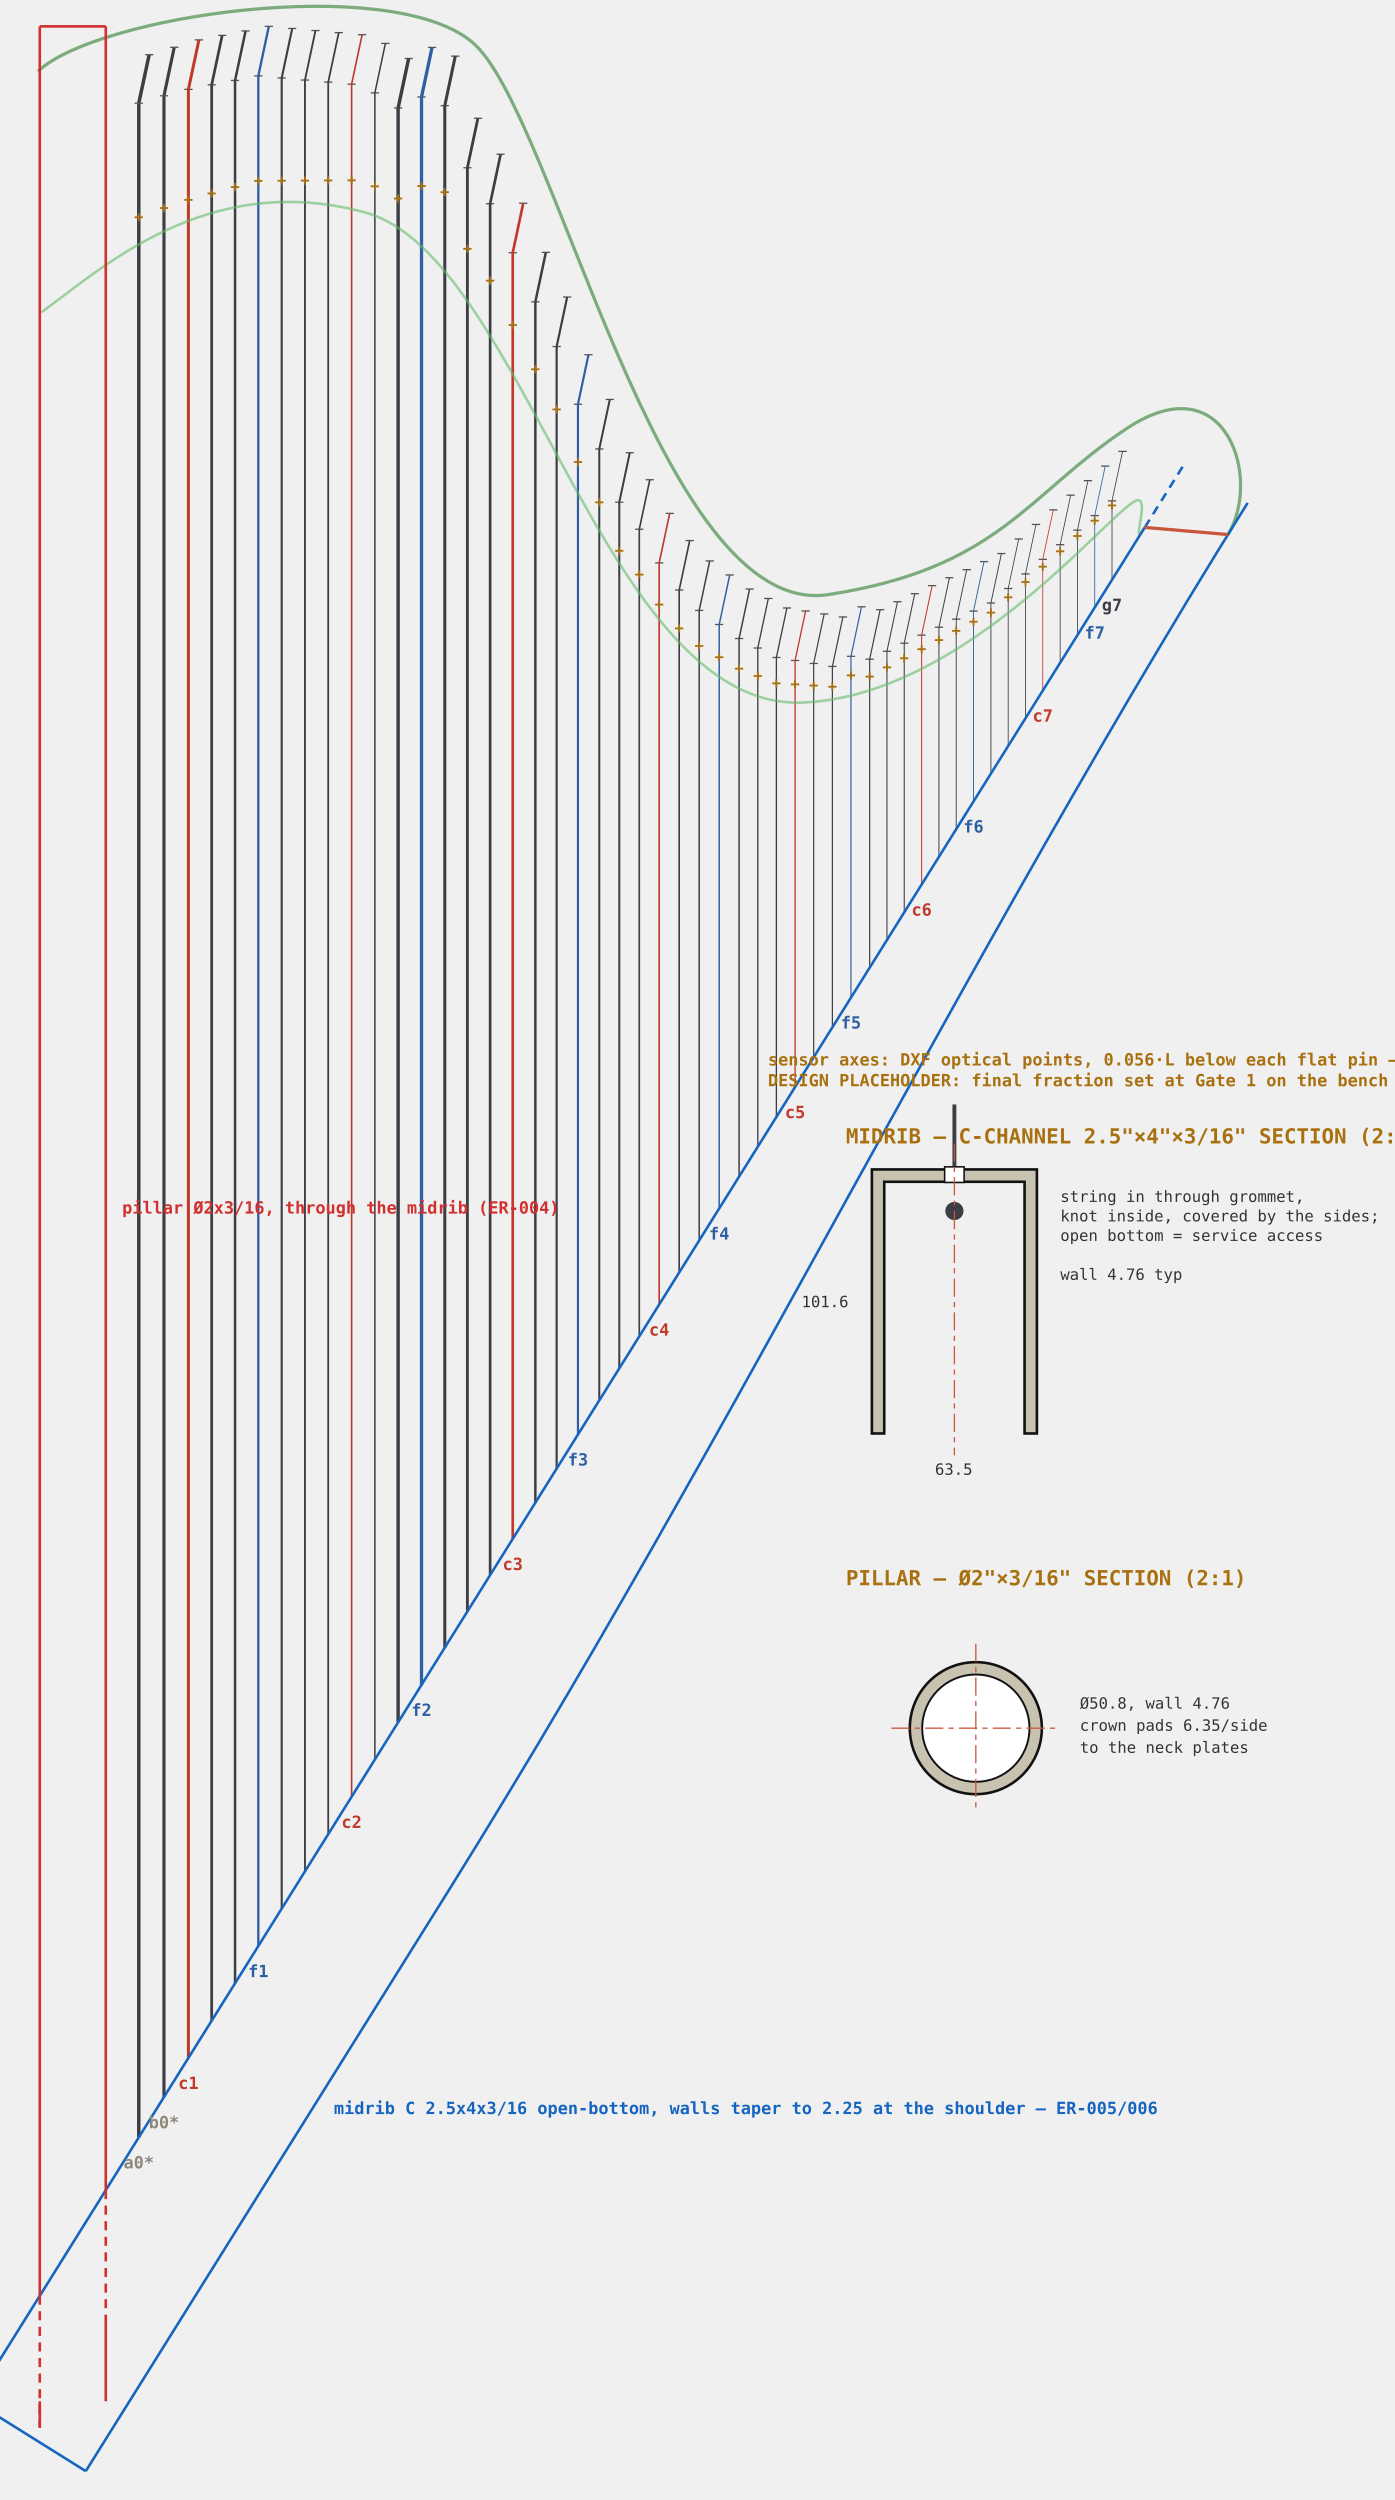
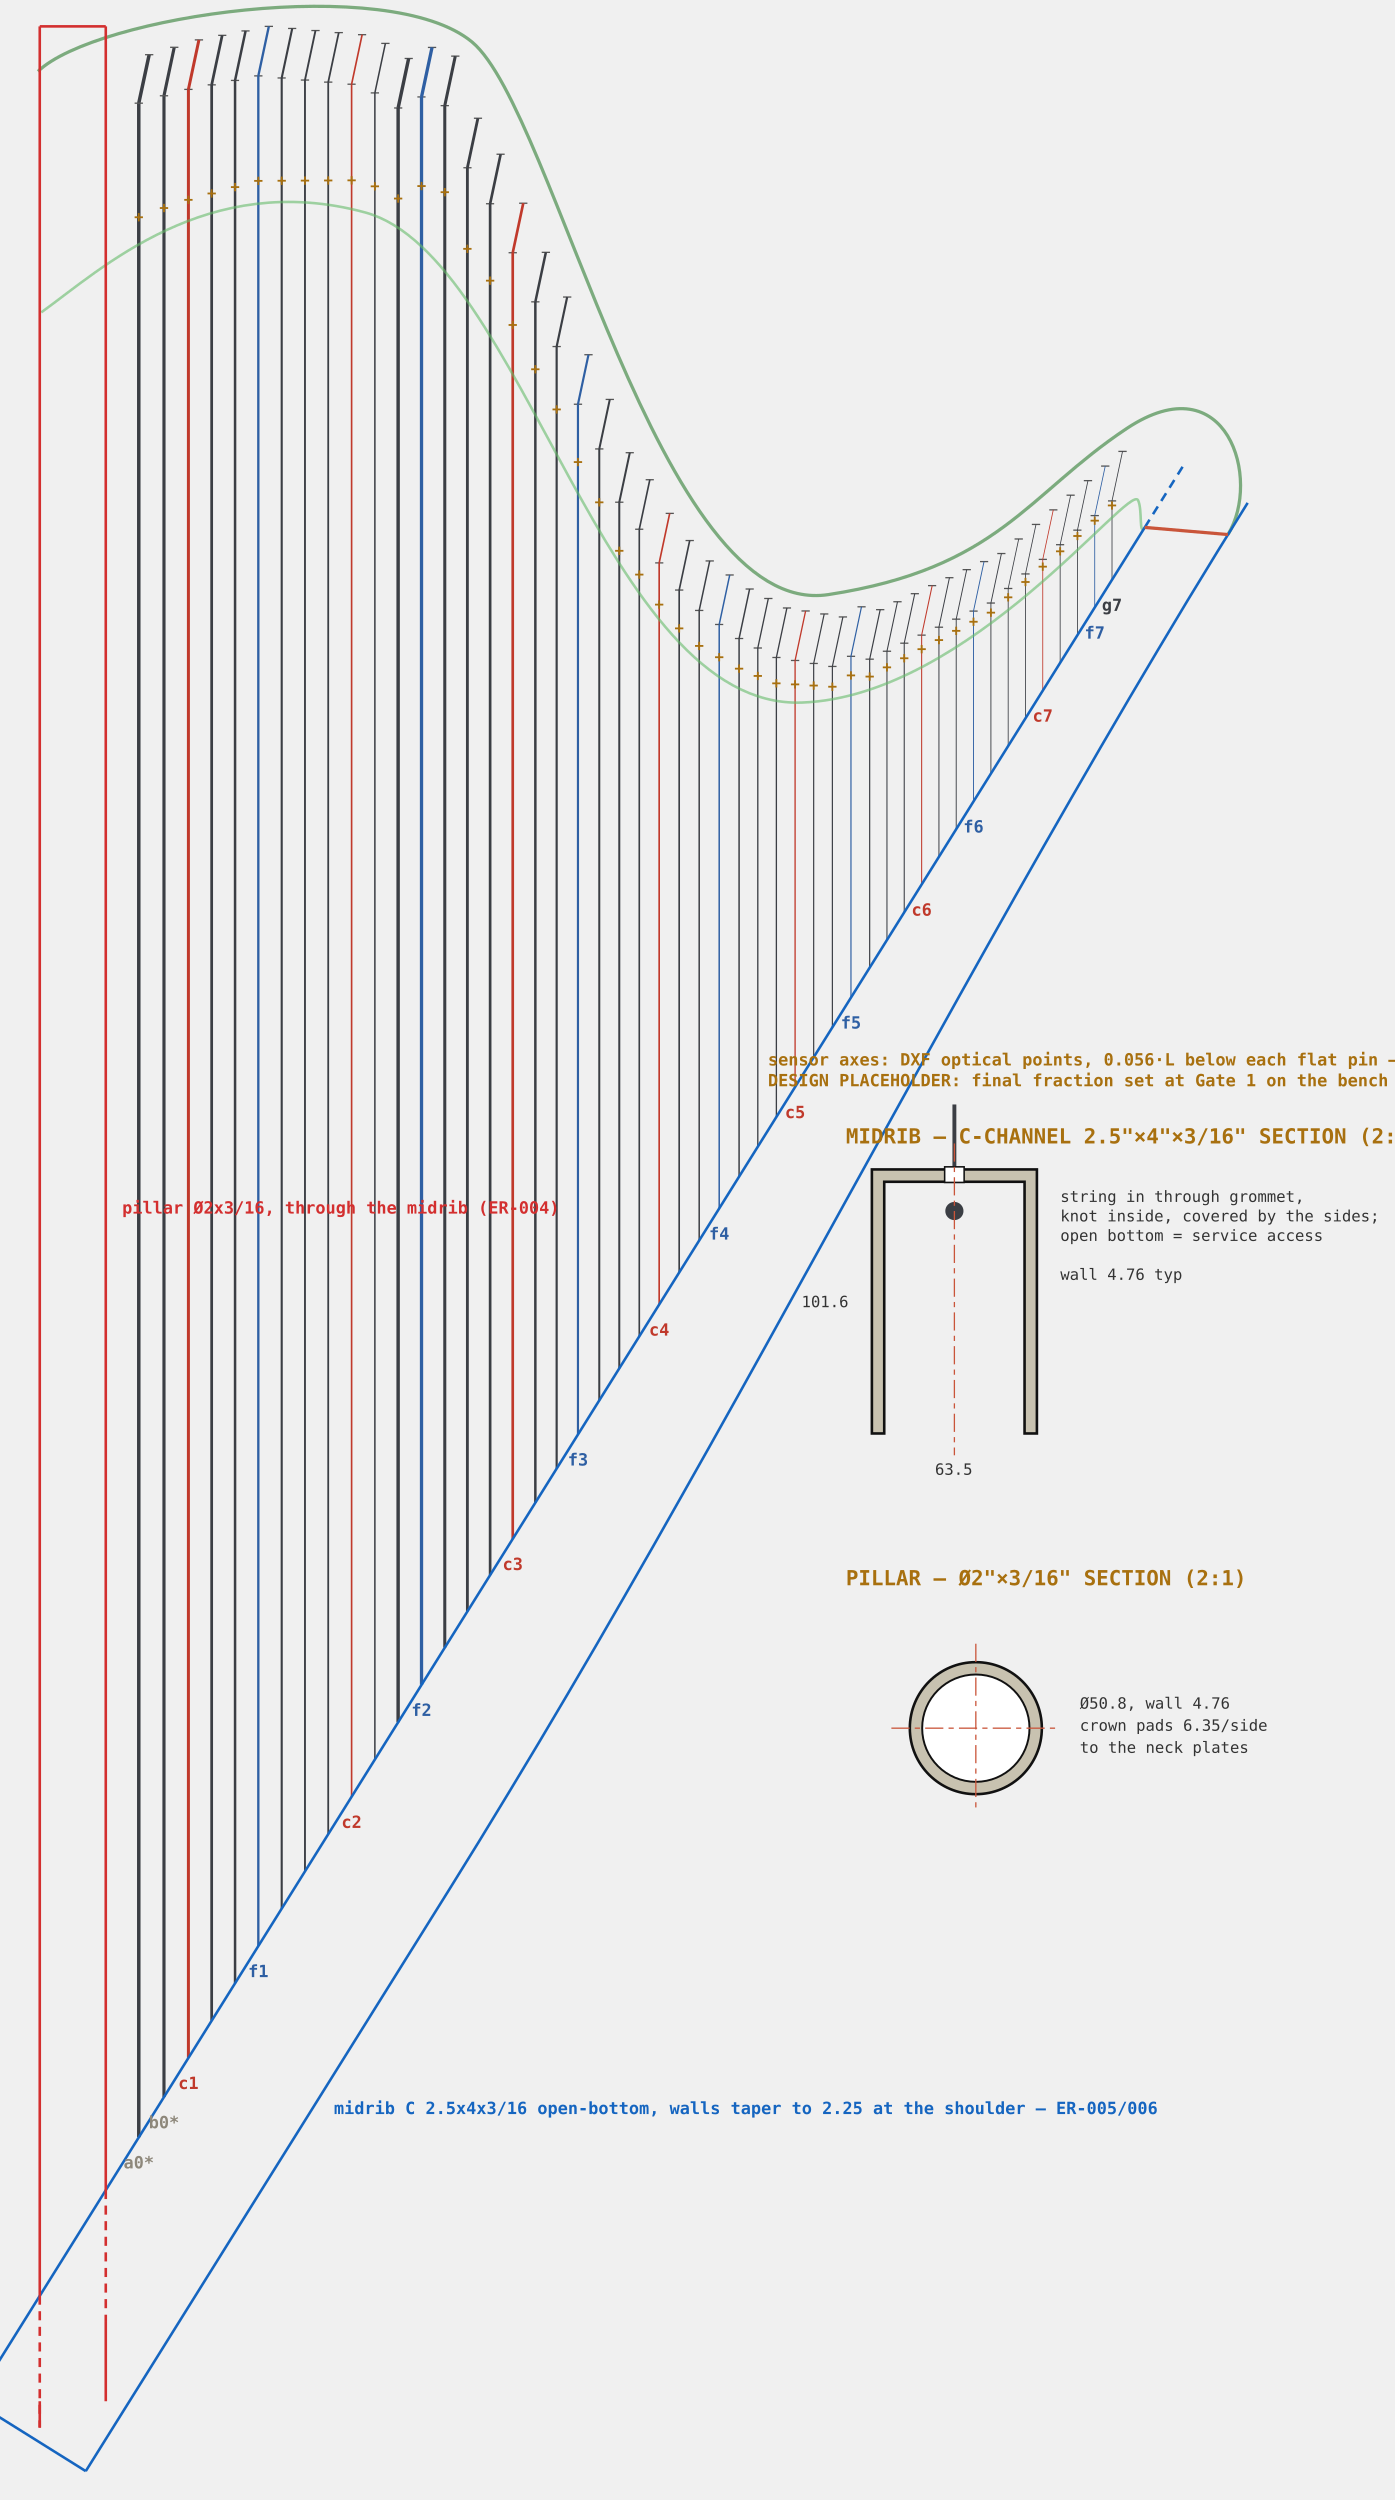
<svg xmlns="http://www.w3.org/2000/svg" width="1073mm" height="1924mm" viewBox="109 0 1073 1924" version="1.1" id="svg296">
  <defs id="defs296" />
  <style id="style1">.nl{font-size:13px;font-weight:700;font-family:ui-monospace,Menlo,Consolas,monospace}</style>
  <g stroke="#555" stroke-width="1.0" fill="none" id="g95">
    <line x1="250.8" y1="68.8" x2="257.2" y2="68.8" id="line2" />
    <line x1="258.9" y1="30.7" x2="265.3" y2="30.7" id="line3" />
    <line x1="268.8" y1="65.3" x2="275.1" y2="65.3" id="line4" />
    <line x1="276.9" y1="27.2" x2="283.2" y2="27.2" id="line5" />
    <line x1="286.7" y1="61.9" x2="293.0" y2="61.9" id="line6" />
    <line x1="294.8" y1="23.8" x2="301.1" y2="23.8" id="line7" />
    <line x1="304.6" y1="58.4" x2="311.0" y2="58.4" id="line8" />
    <line x1="312.7" y1="20.3" x2="319.1" y2="20.3" id="line9" />
    <line x1="322.6" y1="60.0" x2="328.9" y2="60.0" id="line10" />
    <line x1="330.7" y1="21.9" x2="337.0" y2="21.9" id="line11" />
    <line x1="340.5" y1="61.6" x2="346.9" y2="61.6" id="line12" />
    <line x1="348.6" y1="23.5" x2="355.0" y2="23.5" id="line13" />
    <line x1="358.4" y1="63.2" x2="364.8" y2="63.2" id="line14" />
    <line x1="366.5" y1="25.1" x2="372.9" y2="25.1" id="line15" />
    <line x1="376.4" y1="64.8" x2="382.7" y2="64.8" id="line16" />
    <line x1="384.5" y1="26.7" x2="390.8" y2="26.7" id="line17" />
    <line x1="394.3" y1="71.5" x2="400.7" y2="71.5" id="line18" />
    <line x1="402.4" y1="33.4" x2="408.8" y2="33.4" id="line19" />
    <line x1="412.3" y1="83.1" x2="418.6" y2="83.1" id="line20" />
    <line x1="420.4" y1="45.0" x2="426.7" y2="45.0" id="line21" />
    <line x1="430.2" y1="74.6" x2="436.5" y2="74.6" id="line22" />
    <line x1="438.3" y1="36.5" x2="444.7" y2="36.5" id="line23" />
    <line x1="448.1" y1="81.3" x2="454.5" y2="81.3" id="line24" />
    <line x1="456.2" y1="43.2" x2="462.6" y2="43.2" id="line25" />
    <line x1="465.6" y1="129.1" x2="471.9" y2="129.1" id="line26" />
    <line x1="473.7" y1="91.0" x2="480.0" y2="91.0" id="line27" />
    <line x1="483.0" y1="156.8" x2="489.3" y2="156.8" id="line28" />
    <line x1="491.1" y1="118.7" x2="497.4" y2="118.7" id="line29" />
    <line x1="500.4" y1="194.5" x2="506.8" y2="194.5" id="line30" />
    <line x1="508.5" y1="156.4" x2="514.9" y2="156.4" id="line31" />
    <line x1="517.8" y1="232.3" x2="524.2" y2="232.3" id="line32" />
    <line x1="525.9" y1="194.2" x2="532.3" y2="194.2" id="line33" />
    <line x1="534.2" y1="266.7" x2="540.6" y2="266.7" id="line34" />
    <line x1="542.3" y1="228.6" x2="548.7" y2="228.6" id="line35" />
    <line x1="550.6" y1="311.1" x2="557.0" y2="311.1" id="line36" />
    <line x1="558.7" y1="273.0" x2="565.1" y2="273.0" id="line37" />
    <line x1="567.0" y1="345.5" x2="573.4" y2="345.5" id="line38" />
    <line x1="575.1" y1="307.4" x2="581.5" y2="307.4" id="line39" />
    <line x1="582.4" y1="386.5" x2="588.8" y2="386.5" id="line40" />
    <line x1="590.5" y1="348.4" x2="596.8" y2="348.4" id="line41" />
    <line x1="597.8" y1="407.3" x2="604.1" y2="407.3" id="line42" />
    <line x1="605.9" y1="369.2" x2="612.2" y2="369.2" id="line43" />
    <line x1="613.2" y1="433.2" x2="619.5" y2="433.2" id="line44" />
    <line x1="621.3" y1="395.1" x2="627.6" y2="395.1" id="line45" />
    <line x1="628.5" y1="454.1" x2="634.9" y2="454.1" id="line46" />
    <line x1="636.6" y1="416.0" x2="643.0" y2="416.0" id="line47" />
    <line x1="643.9" y1="469.8" x2="650.3" y2="469.8" id="line48" />
    <line x1="652.0" y1="431.7" x2="658.4" y2="431.7" id="line49" />
    <line x1="659.3" y1="480.6" x2="665.6" y2="480.6" id="line50" />
    <line x1="667.4" y1="442.5" x2="673.7" y2="442.5" id="line51" />
    <line x1="674.6" y1="491.4" x2="681.0" y2="491.4" id="line52" />
    <line x1="682.8" y1="453.3" x2="689.1" y2="453.3" id="line53" />
    <line x1="689.0" y1="498.7" x2="695.4" y2="498.7" id="line54" />
    <line x1="697.1" y1="460.6" x2="703.5" y2="460.6" id="line55" />
    <line x1="703.4" y1="506.0" x2="709.7" y2="506.0" id="line56" />
    <line x1="711.5" y1="467.9" x2="717.8" y2="467.9" id="line57" />
    <line x1="717.7" y1="508.3" x2="724.1" y2="508.3" id="line58" />
    <line x1="725.8" y1="470.2" x2="732.2" y2="470.2" id="line59" />
    <line x1="732.1" y1="510.6" x2="738.4" y2="510.6" id="line60" />
    <line x1="740.2" y1="472.5" x2="746.5" y2="472.5" id="line61" />
    <line x1="746.4" y1="512.9" x2="752.8" y2="512.9" id="line62" />
    <line x1="754.5" y1="474.8" x2="760.9" y2="474.8" id="line63" />
    <line x1="760.8" y1="505.1" x2="767.1" y2="505.1" id="line64" />
    <line x1="768.9" y1="467.0" x2="775.2" y2="467.0" id="line65" />
    <line x1="775.1" y1="507.3" x2="781.5" y2="507.3" id="line66" />
    <line x1="783.2" y1="469.2" x2="789.6" y2="469.2" id="line67" />
    <line x1="788.4" y1="501.2" x2="794.8" y2="501.2" id="line68" />
    <line x1="796.5" y1="463.1" x2="802.9" y2="463.1" id="line69" />
    <line x1="801.8" y1="495.0" x2="808.1" y2="495.0" id="line70" />
    <line x1="809.9" y1="456.9" x2="816.2" y2="456.9" id="line71" />
    <line x1="815.1" y1="488.8" x2="821.4" y2="488.8" id="line72" />
    <line x1="823.2" y1="450.7" x2="829.5" y2="450.7" id="line73" />
    <line x1="828.4" y1="482.7" x2="834.8" y2="482.7" id="line74" />
    <line x1="836.5" y1="444.6" x2="842.8" y2="444.6" id="line75" />
    <line x1="841.7" y1="476.5" x2="848.1" y2="476.5" id="line76" />
    <line x1="849.8" y1="438.4" x2="856.2" y2="438.4" id="line77" />
    <line x1="855.1" y1="470.3" x2="861.4" y2="470.3" id="line78" />
    <line x1="863.2" y1="432.2" x2="869.5" y2="432.2" id="line79" />
    <line x1="868.4" y1="464.1" x2="874.7" y2="464.1" id="line80" />
    <line x1="876.5" y1="426.0" x2="882.8" y2="426.0" id="line81" />
    <line x1="881.7" y1="452.9" x2="888.1" y2="452.9" id="line82" />
    <line x1="889.8" y1="414.8" x2="896.2" y2="414.8" id="line83" />
    <line x1="895.0" y1="441.7" x2="901.4" y2="441.7" id="line84" />
    <line x1="903.1" y1="403.6" x2="909.5" y2="403.6" id="line85" />
    <line x1="908.4" y1="430.5" x2="914.7" y2="430.5" id="line86" />
    <line x1="916.5" y1="392.4" x2="922.8" y2="392.4" id="line87" />
    <line x1="921.7" y1="419.2" x2="928.0" y2="419.2" id="line88" />
    <line x1="929.8" y1="381.1" x2="936.1" y2="381.1" id="line89" />
    <line x1="935.0" y1="408.0" x2="941.3" y2="408.0" id="line90" />
    <line x1="943.1" y1="369.9" x2="949.5" y2="369.9" id="line91" />
    <line x1="948.3" y1="396.8" x2="954.7" y2="396.8" id="line92" />
    <line x1="956.4" y1="358.7" x2="962.8" y2="358.7" id="line93" />
    <line x1="961.7" y1="385.5" x2="968.0" y2="385.5" id="line94" />
    <line x1="969.7" y1="347.4" x2="976.1" y2="347.4" id="line95" />
  </g>
  <line x1="254.0" y1="68.8" x2="262.1" y2="30.7" stroke="#c0392b" stroke-width="2.311" id="line96" />
  <line x1="271.9" y1="65.3" x2="280.0" y2="27.2" stroke="#3b3e44" stroke-width="2.108" id="line97" />
  <line x1="289.9" y1="61.9" x2="298.0" y2="23.8" stroke="#3b3e44" stroke-width="1.930" id="line98" />
  <line x1="307.8" y1="58.4" x2="315.9" y2="20.3" stroke="#2e5fa3" stroke-width="1.803" id="line99" />
  <line x1="325.8" y1="60.0" x2="333.9" y2="21.9" stroke="#3b3e44" stroke-width="1.626" id="line100" />
  <line x1="343.7" y1="61.6" x2="351.8" y2="23.5" stroke="#3b3e44" stroke-width="1.448" id="line101" />
  <line x1="361.6" y1="63.2" x2="369.7" y2="25.1" stroke="#3b3e44" stroke-width="1.372" id="line102" />
  <line x1="379.6" y1="64.8" x2="387.7" y2="26.7" stroke="#c0392b" stroke-width="1.270" id="line103" />
  <line x1="397.5" y1="71.5" x2="405.6" y2="33.4" stroke="#3b3e44" stroke-width="1.168" id="line104" />
  <line x1="415.4" y1="83.1" x2="423.5" y2="45.0" stroke="#3b3e44" stroke-width="2.642" id="line105" />
  <line x1="433.4" y1="74.6" x2="441.5" y2="36.5" stroke="#2e5fa3" stroke-width="2.540" id="line106" />
  <line x1="451.3" y1="81.3" x2="459.4" y2="43.2" stroke="#3b3e44" stroke-width="2.337" id="line107" />
  <line x1="468.7" y1="129.1" x2="476.8" y2="91.0" stroke="#3b3e44" stroke-width="2.184" id="line108" />
  <line x1="486.2" y1="156.8" x2="494.3" y2="118.7" stroke="#3b3e44" stroke-width="2.057" id="line109" />
  <line x1="503.6" y1="194.5" x2="511.7" y2="156.4" stroke="#c0392b" stroke-width="2.057" id="line110" />
  <line x1="521.0" y1="232.3" x2="529.1" y2="194.2" stroke="#3b3e44" stroke-width="1.930" id="line111" />
  <line x1="537.4" y1="266.7" x2="545.5" y2="228.6" stroke="#3b3e44" stroke-width="1.676" id="line112" />
  <line x1="553.8" y1="311.1" x2="561.9" y2="273.0" stroke="#2e5fa3" stroke-width="1.676" id="line113" />
  <line x1="570.2" y1="345.5" x2="578.3" y2="307.4" stroke="#3b3e44" stroke-width="1.549" id="line114" />
  <line x1="585.6" y1="386.5" x2="593.7" y2="348.4" stroke="#3b3e44" stroke-width="1.549" id="line115" />
  <line x1="601.0" y1="407.3" x2="609.1" y2="369.2" stroke="#3b3e44" stroke-width="1.270" id="line116" />
  <line x1="616.3" y1="433.2" x2="624.4" y2="395.1" stroke="#c0392b" stroke-width="1.270" id="line117" />
  <line x1="631.7" y1="454.1" x2="639.8" y2="416.0" stroke="#3b3e44" stroke-width="1.270" id="line118" />
  <line x1="647.1" y1="469.8" x2="655.2" y2="431.7" stroke="#3b3e44" stroke-width="1.143" id="line119" />
  <line x1="662.5" y1="480.6" x2="670.6" y2="442.5" stroke="#2e5fa3" stroke-width="1.143" id="line120" />
  <line x1="677.8" y1="491.4" x2="685.9" y2="453.3" stroke="#3b3e44" stroke-width="1.143" id="line121" />
  <line x1="692.2" y1="498.7" x2="700.3" y2="460.6" stroke="#3b3e44" stroke-width="1.016" id="line122" />
  <line x1="706.5" y1="506.0" x2="714.6" y2="467.9" stroke="#3b3e44" stroke-width="1.016" id="line123" />
  <line x1="720.9" y1="508.3" x2="729.0" y2="470.2" stroke="#c0392b" stroke-width="1.016" id="line124" />
  <line x1="735.2" y1="510.6" x2="743.3" y2="472.5" stroke="#3b3e44" stroke-width="0.914" id="line125" />
  <line x1="749.6" y1="512.9" x2="757.7" y2="474.8" stroke="#3b3e44" stroke-width="0.914" id="line126" />
  <line x1="763.9" y1="505.1" x2="772.0" y2="467.0" stroke="#2e5fa3" stroke-width="0.914" id="line127" />
  <line x1="778.3" y1="507.3" x2="786.4" y2="469.2" stroke="#3b3e44" stroke-width="0.914" id="line128" />
  <line x1="791.6" y1="501.2" x2="799.7" y2="463.1" stroke="#3b3e44" stroke-width="0.813" id="line129" />
  <line x1="804.9" y1="495.0" x2="813.0" y2="456.9" stroke="#3b3e44" stroke-width="0.813" id="line130" />
  <line x1="818.3" y1="488.8" x2="826.4" y2="450.7" stroke="#c0392b" stroke-width="0.813" id="line131" />
  <line x1="831.6" y1="482.7" x2="839.7" y2="444.6" stroke="#3b3e44" stroke-width="0.762" id="line132" />
  <line x1="844.9" y1="476.5" x2="853.0" y2="438.4" stroke="#3b3e44" stroke-width="0.711" id="line133" />
  <line x1="858.2" y1="470.3" x2="866.3" y2="432.2" stroke="#2e5fa3" stroke-width="0.711" id="line134" />
  <line x1="871.6" y1="464.1" x2="879.7" y2="426.0" stroke="#3b3e44" stroke-width="0.711" id="line135" />
  <line x1="884.9" y1="452.9" x2="893.0" y2="414.8" stroke="#3b3e44" stroke-width="0.635" id="line136" />
  <line x1="898.2" y1="441.7" x2="906.3" y2="403.6" stroke="#3b3e44" stroke-width="0.635" id="line137" />
  <line x1="911.5" y1="430.5" x2="919.6" y2="392.4" stroke="#c0392b" stroke-width="0.635" id="line138" />
  <line x1="924.9" y1="419.2" x2="933.0" y2="381.1" stroke="#3b3e44" stroke-width="0.635" id="line139" />
  <line x1="938.2" y1="408.0" x2="946.3" y2="369.9" stroke="#3b3e44" stroke-width="0.635" id="line140" />
  <line x1="951.5" y1="396.8" x2="959.6" y2="358.7" stroke="#2e5fa3" stroke-width="0.635" id="line141" />
  <line x1="964.8" y1="385.5" x2="972.9" y2="347.4" stroke="#3b3e44" stroke-width="0.635" id="line142" />
  <line x1="964.8" y1="446.2" x2="964.8" y2="385.5" stroke="#3b3e44" stroke-width="0.635" id="line241">
    </line>
  <text x="964.8" y="470.2" class="nl" fill="#3b3e44" text-anchor="middle" id="text241">g7</text>
  <line x1="951.5" y1="467.5" x2="951.5" y2="396.8" stroke="#2e5fa3" stroke-width="0.635" id="line242">
    </line>
  <text x="951.5" y="491.5" class="nl" fill="#2e5fa3" text-anchor="middle" id="text242">f7</text>
  <line x1="938.2" y1="488.8" x2="938.2" y2="408.0" stroke="#3b3e44" stroke-width="0.635" id="line243">
    </line>
  <line x1="924.9" y1="510.1" x2="924.9" y2="419.2" stroke="#3b3e44" stroke-width="0.635" id="line244">
    </line>
  <line x1="911.5" y1="531.4" x2="911.5" y2="430.5" stroke="#c0392b" stroke-width="0.635" id="line245">
    </line>
  <text x="911.5" y="555.4" class="nl" fill="#c0392b" text-anchor="middle" id="text245">c7</text>
  <line x1="898.2" y1="552.8" x2="898.2" y2="441.7" stroke="#3b3e44" stroke-width="0.635" id="line246">
    </line>
  <line x1="884.9" y1="574.1" x2="884.9" y2="452.9" stroke="#3b3e44" stroke-width="0.635" id="line247">
    </line>
  <line x1="871.6" y1="595.4" x2="871.6" y2="464.1" stroke="#3b3e44" stroke-width="0.711" id="line248">
    </line>
  <line x1="858.2" y1="616.7" x2="858.2" y2="470.3" stroke="#2e5fa3" stroke-width="0.711" id="line249">
    </line>
  <text x="858.2" y="640.7" class="nl" fill="#2e5fa3" text-anchor="middle" id="text249">f6</text>
  <line x1="844.9" y1="638.1" x2="844.9" y2="476.5" stroke="#3b3e44" stroke-width="0.711" id="line250">
    </line>
  <line x1="831.6" y1="659.4" x2="831.6" y2="482.7" stroke="#3b3e44" stroke-width="0.762" id="line251">
    </line>
  <line x1="818.3" y1="680.7" x2="818.3" y2="488.8" stroke="#c0392b" stroke-width="0.813" id="line252">
    </line>
  <text x="818.3" y="704.7" class="nl" fill="#c0392b" text-anchor="middle" id="text252">c6</text>
  <line x1="804.9" y1="702.0" x2="804.9" y2="495.0" stroke="#3b3e44" stroke-width="0.813" id="line253">
    </line>
  <line x1="791.6" y1="723.4" x2="791.6" y2="501.2" stroke="#3b3e44" stroke-width="0.813" id="line254">
    </line>
  <line x1="778.3" y1="744.7" x2="778.3" y2="507.3" stroke="#3b3e44" stroke-width="0.914" id="line255">
    </line>
  <line x1="763.9" y1="767.6" x2="763.9" y2="505.1" stroke="#2e5fa3" stroke-width="0.914" id="line256">
    </line>
  <text x="763.9" y="791.6" class="nl" fill="#2e5fa3" text-anchor="middle" id="text256">f5</text>
  <line x1="749.6" y1="790.6" x2="749.6" y2="512.9" stroke="#3b3e44" stroke-width="0.914" id="line257">
    </line>
  <line x1="735.2" y1="813.6" x2="735.2" y2="510.6" stroke="#3b3e44" stroke-width="0.914" id="line258">
    </line>
  <line x1="720.9" y1="836.5" x2="720.9" y2="508.3" stroke="#c0392b" stroke-width="1.016" id="line259">
    </line>
  <text x="720.9" y="860.5" class="nl" fill="#c0392b" text-anchor="middle" id="text259">c5</text>
  <line x1="706.5" y1="859.5" x2="706.5" y2="506.0" stroke="#3b3e44" stroke-width="1.016" id="line260">
    </line>
  <line x1="692.2" y1="882.5" x2="692.2" y2="498.7" stroke="#3b3e44" stroke-width="1.016" id="line261">
    </line>
  <line x1="677.8" y1="905.4" x2="677.8" y2="491.4" stroke="#3b3e44" stroke-width="1.143" id="line262">
    </line>
  <line x1="662.5" y1="930.0" x2="662.5" y2="480.6" stroke="#2e5fa3" stroke-width="1.143" id="line263">
    </line>
  <text x="662.5" y="954.0" class="nl" fill="#2e5fa3" text-anchor="middle" id="text263">f4</text>
  <line x1="647.1" y1="954.6" x2="647.1" y2="469.8" stroke="#3b3e44" stroke-width="1.143" id="line264">
    </line>
  <line x1="631.7" y1="979.2" x2="631.7" y2="454.1" stroke="#3b3e44" stroke-width="1.270" id="line265">
    </line>
  <line x1="616.3" y1="1003.9" x2="616.3" y2="433.2" stroke="#c0392b" stroke-width="1.270" id="line266">
    </line>
  <text x="616.3" y="1027.9" class="nl" fill="#c0392b" text-anchor="middle" id="text266">c4</text>
  <line x1="601.0" y1="1028.5" x2="601.0" y2="407.3" stroke="#3b3e44" stroke-width="1.270" id="line267">
    </line>
  <line x1="585.6" y1="1053.1" x2="585.6" y2="386.5" stroke="#3b3e44" stroke-width="1.549" id="line268">
    </line>
  <line x1="570.2" y1="1077.7" x2="570.2" y2="345.5" stroke="#3b3e44" stroke-width="1.549" id="line269">
    </line>
  <line x1="553.8" y1="1103.9" x2="553.8" y2="311.1" stroke="#2e5fa3" stroke-width="1.676" id="line270">
    </line>
  <text x="553.8" y="1127.9" class="nl" fill="#2e5fa3" text-anchor="middle" id="text270">f3</text>
  <line x1="537.4" y1="1130.2" x2="537.4" y2="266.7" stroke="#3b3e44" stroke-width="1.676" id="line271">
    </line>
  <line x1="521.0" y1="1156.4" x2="521.0" y2="232.3" stroke="#3b3e44" stroke-width="1.930" id="line272">
    </line>
  <line x1="503.6" y1="1184.3" x2="503.6" y2="194.5" stroke="#c0392b" stroke-width="2.057" id="line273">
    </line>
  <text x="503.6" y="1208.3" class="nl" fill="#c0392b" text-anchor="middle" id="text273">c3</text>
  <line x1="486.2" y1="1212.2" x2="486.2" y2="156.8" stroke="#3b3e44" stroke-width="2.057" id="line274">
    </line>
  <line x1="468.7" y1="1240.1" x2="468.7" y2="129.1" stroke="#3b3e44" stroke-width="2.184" id="line275">
    </line>
  <line x1="451.3" y1="1267.9" x2="451.3" y2="81.3" stroke="#3b3e44" stroke-width="2.337" id="line276">
    </line>
  <line x1="433.4" y1="1296.6" x2="433.4" y2="74.6" stroke="#2e5fa3" stroke-width="2.540" id="line277">
    </line>
  <text x="433.4" y="1320.6" class="nl" fill="#2e5fa3" text-anchor="middle" id="text277">f2</text>
  <line x1="415.4" y1="1325.4" x2="415.4" y2="83.1" stroke="#3b3e44" stroke-width="2.642" id="line278">
    </line>
  <line x1="397.5" y1="1354.1" x2="397.5" y2="71.5" stroke="#3b3e44" stroke-width="1.168" id="line279">
    </line>
  <line x1="379.6" y1="1382.8" x2="379.6" y2="64.8" stroke="#c0392b" stroke-width="1.270" id="line280">
    </line>
  <text x="379.6" y="1406.8" class="nl" fill="#c0392b" text-anchor="middle" id="text280">c2</text>
  <line x1="361.6" y1="1411.5" x2="361.6" y2="63.2" stroke="#3b3e44" stroke-width="1.372" id="line281">
    </line>
  <line x1="343.7" y1="1440.2" x2="343.7" y2="61.6" stroke="#3b3e44" stroke-width="1.448" id="line282">
    </line>
  <line x1="325.8" y1="1468.9" x2="325.8" y2="60.0" stroke="#3b3e44" stroke-width="1.626" id="line283">
    </line>
  <line x1="307.8" y1="1497.6" x2="307.8" y2="58.4" stroke="#2e5fa3" stroke-width="1.803" id="line284">
    </line>
  <text x="307.8" y="1521.6" class="nl" fill="#2e5fa3" text-anchor="middle" id="text284">f1</text>
  <line x1="289.9" y1="1526.3" x2="289.9" y2="61.9" stroke="#3b3e44" stroke-width="1.930" id="line285">
    </line>
  <line x1="271.9" y1="1555.0" x2="271.9" y2="65.3" stroke="#3b3e44" stroke-width="2.108" id="line286">
    </line>
  <line x1="254.0" y1="1583.7" x2="254.0" y2="68.8" stroke="#c0392b" stroke-width="2.311" id="line287">
    </line>
  <text x="254.0" y="1607.7" class="nl" fill="#c0392b" text-anchor="middle" id="text287">c1</text>
  <line x1="235.2" y1="1613.9" x2="235.2" y2="73.7" stroke="#3b3e44" stroke-width="2.426" id="line288">
    </line>
  <line x1="235.2" y1="73.7" x2="243.1" y2="36.4" stroke="#3b3e44" stroke-width="2.426" id="line289" />
  <g stroke="#555" stroke-width="1.0" id="g291">
    <line x1="232.0" y1="73.7" x2="238.4" y2="73.7" id="line290" />
    <line x1="239.9" y1="36.4" x2="246.3" y2="36.4" id="line291" />
  </g>
  <line x1="215.8" y1="1644.8" x2="215.8" y2="79.4" stroke="#3b3e44" stroke-width="2.692" id="line292">
    </line>
  <line x1="215.8" y1="79.4" x2="223.8" y2="42.1" stroke="#3b3e44" stroke-width="2.692" id="line293" />
  <g stroke="#555" stroke-width="1.0" id="g295">
    <line x1="212.6" y1="79.4" x2="219.0" y2="79.4" id="line294" />
    <line x1="220.6" y1="42.1" x2="227.0" y2="42.1" id="line295" />
  </g>
  <path d="M 138.22,54.935 C 182.636,12.264 408.329,-20.833 472.261,32.301 536.194,85.436 615.437,477.81 746.634,457.583 877.832,437.356 899.005,380.96 976.112,329.784 c 77.107,-51.176 104.101,39.07 77.899,81.654" fill="none" stroke="#2e7d32" stroke-width="2.5" opacity="0.6" id="path295">
    </path>
-   <path d="m 140.746,240.416 c 46.266,-33.248 127.61,-109.938 249.248,-76.925 121.638,33.014 183.857,382.828 336.293,377.194 129.228,-4.776 242.909,-155.441 258.539,-155.713 9.00,-0.43 -6.46,39.56 5.2,20.9" fill="none" stroke="#66bb6a" stroke-width="2" opacity="0.6" id="path296">
+   <path d="m 140.746,240.416 c 46.266,-33.248 127.61,-109.938 249.248,-76.925 121.638,33.014 183.857,382.828 336.293,377.194 129.228,-4.776 251.789,-169.063 258.539,-155.713 3.60,7.12 0.43,28.53 5.2,20.9" fill="none" stroke="#66bb6a" stroke-width="2" opacity="0.6" id="path296">
    </path>
  <g id="frame-members">
    <path d="M 175.0 1901.8 L 198.3 1864.5 L 221.6 1827.3 L 244.9 1790.0 L 268.2 1752.7 L 291.5 1715.4 L 314.8 1678.1 L 338.1 1640.9 L 361.4 1603.6 L 384.7 1566.3 L 408.0 1529.0 L 431.3 1491.7 L 454.6 1454.4 L 477.7 1417.1 L 500.6 1379.5 L 523.3 1341.8 L 545.7 1304.0 L 567.9 1266.1 L 589.9 1228.0 L 611.8 1189.8 L 633.5 1151.5 L 655.1 1113.2 L 676.6 1074.8 L 698.0 1036.3 L 719.3 997.8 L 740.6 959.3 L 761.9 920.7 L 783.2 882.2 L 804.5 843.7 L 825.8 805.2 L 847.2 766.7 L 868.7 728.3 L 890.3 689.9 L 912.0 651.7 L 933.9 613.5 L 955.9 575.4 L 978.1 537.4 L 1000.5 499.6 L 1023.1 461.9 L 1046.0 424.4 L 1069.2 387.0" fill="none" stroke="#1565c0" stroke-width="2" />
    <line x1="88.9" y1="1848.0" x2="990.0" y2="405.9" stroke="#1565c0" stroke-width="2" />
    <line x1="990.0" y1="405.9" x2="1020.7" y2="356.7" stroke="#1565c0" stroke-width="2" stroke-dasharray="7 5" />
    <line x1="88.9" y1="1848.0" x2="175.0" y2="1901.8" stroke="#1565c0" stroke-width="2" />
    <line x1="139.6" y1="20.3" x2="139.6" y2="1766.7" stroke="#d32f2f" stroke-width="2" />
    <line x1="139.6" y1="1766.7" x2="139.6" y2="1868.3" stroke="#d32f2f" stroke-width="2" stroke-dasharray="7 5" />
    <line x1="139.6" y1="1868.3" x2="139.6" y2="1848.0" stroke="#d32f2f" stroke-width="2" />
    <line x1="190.4" y1="20.3" x2="190.4" y2="1685.4" stroke="#d32f2f" stroke-width="2" />
    <line x1="190.4" y1="1685.4" x2="190.4" y2="1787.0" stroke="#d32f2f" stroke-width="2" stroke-dasharray="7 5" />
    <line x1="190.4" y1="1787.0" x2="190.4" y2="1848.0" stroke="#d32f2f" stroke-width="2" />
    <line x1="139.6" y1="20.3" x2="190.4" y2="20.3" stroke="#d32f2f" stroke-width="2" />
    <text x="366" y="1627" style="font:700 13px monospace" fill="#1565c0">midrib C 2.5x4x3/16 open-bottom, walls taper to 2.25 at the shoulder — ER-005/006</text>
    <text x="203" y="934" style="font:700 13px monospace" fill="#d32f2f">pillar Ø2x3/16, through the midrib (ER-004)</text>
  </g>
  <g id="cross-sections">
    <text x="760" y="880" style="font:700 16px monospace" fill="#a8700f" id="text158">MIDRIB — C-CHANNEL 2.5"×4"×3/16" SECTION (2:1), OPEN BOTTOM</text>
    <path d="M780 1103.2 L780 900 L907 900 L907 1103.2 L897.5 1103.2 L897.5 909.5 L789.5 909.5 L789.5 1103.2 Z" fill="#c8c2b0" stroke="#111" stroke-width="2" id="path158" />
    <line x1="843.5" y1="850" x2="843.5" y2="900" stroke="#3b3e44" stroke-width="3" id="line158" />
    <rect x="836" y="898" width="15" height="12" fill="#ffffff" stroke="#111" stroke-width="1.2" id="rect158" />
    <circle cx="843.5" cy="932" r="7" fill="#3b3e44" id="circle158" />
    <line x1="843.5" y1="880" x2="843.5" y2="1120" stroke="#c9553a" stroke-width="1" stroke-dasharray="14 4 4 4" id="line159" />
    <text x="925" y="925" style="font:12px monospace" fill="#333" id="text159">string in through grommet,</text>
    <text x="925" y="940" style="font:12px monospace" fill="#333" id="text160">knot inside, covered by the sides;</text>
    <text x="925" y="955" style="font:12px monospace" fill="#333" id="text161">open bottom = service access</text>
    <text x="843" y="1135" style="font:12px monospace" fill="#333" text-anchor="middle" id="text162">63.5</text>
    <text x="762" y="1006" style="font:12px monospace" fill="#333" text-anchor="end" id="text163">101.6</text>
    <text x="925" y="985" style="font:12px monospace" fill="#333" id="text164">wall 4.76 typ</text>
    <text x="760" y="1220" style="font:700 16px monospace" fill="#a8700f" id="text165">PILLAR — Ø2"×3/16" SECTION (2:1)</text>
    <circle cx="860" cy="1330" r="50.8" fill="#c8c2b0" stroke="#111" stroke-width="2" id="circle165" />
    <circle cx="860" cy="1330" r="41.3" fill="#ffffff" stroke="#111" stroke-width="1.5" id="circle166" />
    <line x1="860" y1="1265" x2="860" y2="1395" stroke="#c9553a" stroke-width="1" stroke-dasharray="14 4 4 4" id="line166" />
    <line x1="795" y1="1330" x2="925" y2="1330" stroke="#c9553a" stroke-width="1" stroke-dasharray="14 4 4 4" id="line167" />
    <text x="940" y="1315" style="font:12px monospace" fill="#333" id="text167">Ø50.8, wall 4.76</text>
    <text x="940" y="1332" style="font:12px monospace" fill="#333" id="text168">crown pads 6.35/side</text>
    <text x="940" y="1349" style="font:12px monospace" fill="#333" id="text169">to the neck plates</text>
  </g>
  <g id="sensor-axes">
    <line x1="250.8" y1="153.8" x2="257.2" y2="153.8" stroke="#a8700f" stroke-width="1.4" id="line169" />
    <line x1="254.0" y1="150.6" x2="254.0" y2="157.0" stroke="#a8700f" stroke-width="1.4" id="line170" />
    <line x1="268.7" y1="148.9" x2="275.1" y2="148.9" stroke="#a8700f" stroke-width="1.4" id="line171" />
    <line x1="271.9" y1="145.7" x2="271.9" y2="152.1" stroke="#a8700f" stroke-width="1.4" id="line172" />
    <line x1="286.7" y1="144.0" x2="293.1" y2="144.0" stroke="#a8700f" stroke-width="1.4" id="line173" />
    <line x1="289.9" y1="140.8" x2="289.9" y2="147.2" stroke="#a8700f" stroke-width="1.4" id="line174" />
    <line x1="304.6" y1="139.2" x2="311.0" y2="139.2" stroke="#a8700f" stroke-width="1.4" id="line175" />
    <line x1="307.8" y1="136.0" x2="307.8" y2="142.4" stroke="#a8700f" stroke-width="1.4" id="line176" />
    <line x1="322.6" y1="139.1" x2="329.0" y2="139.1" stroke="#a8700f" stroke-width="1.4" id="line177" />
    <line x1="325.8" y1="135.9" x2="325.8" y2="142.3" stroke="#a8700f" stroke-width="1.4" id="line178" />
    <line x1="340.5" y1="139.0" x2="346.9" y2="139.0" stroke="#a8700f" stroke-width="1.4" id="line179" />
    <line x1="343.7" y1="135.8" x2="343.7" y2="142.2" stroke="#a8700f" stroke-width="1.4" id="line180" />
    <line x1="358.4" y1="138.9" x2="364.8" y2="138.9" stroke="#a8700f" stroke-width="1.4" id="line181" />
    <line x1="361.6" y1="135.7" x2="361.6" y2="142.1" stroke="#a8700f" stroke-width="1.4" id="line182" />
    <line x1="376.4" y1="138.8" x2="382.8" y2="138.8" stroke="#a8700f" stroke-width="1.4" id="line183" />
    <line x1="379.6" y1="135.6" x2="379.6" y2="142.0" stroke="#a8700f" stroke-width="1.4" id="line184" />
    <line x1="394.3" y1="143.4" x2="400.7" y2="143.4" stroke="#a8700f" stroke-width="1.4" id="line185" />
    <line x1="397.5" y1="140.2" x2="397.5" y2="146.6" stroke="#a8700f" stroke-width="1.4" id="line186" />
    <line x1="412.2" y1="152.8" x2="418.6" y2="152.8" stroke="#a8700f" stroke-width="1.4" id="line187" />
    <line x1="415.4" y1="149.6" x2="415.4" y2="156.0" stroke="#a8700f" stroke-width="1.4" id="line188" />
    <line x1="430.2" y1="143.2" x2="436.6" y2="143.2" stroke="#a8700f" stroke-width="1.4" id="line189" />
    <line x1="433.4" y1="140.0" x2="433.4" y2="146.4" stroke="#a8700f" stroke-width="1.4" id="line190" />
    <line x1="448.1" y1="147.9" x2="454.5" y2="147.9" stroke="#a8700f" stroke-width="1.4" id="line191" />
    <line x1="451.3" y1="144.7" x2="451.3" y2="151.1" stroke="#a8700f" stroke-width="1.4" id="line192" />
    <line x1="465.5" y1="191.5" x2="471.9" y2="191.5" stroke="#a8700f" stroke-width="1.4" id="line193" />
    <line x1="468.7" y1="188.3" x2="468.7" y2="194.7" stroke="#a8700f" stroke-width="1.4" id="line194" />
    <line x1="483.0" y1="216.0" x2="489.4" y2="216.0" stroke="#a8700f" stroke-width="1.4" id="line195" />
    <line x1="486.2" y1="212.8" x2="486.2" y2="219.2" stroke="#a8700f" stroke-width="1.4" id="line196" />
    <line x1="500.4" y1="250.1" x2="506.8" y2="250.1" stroke="#a8700f" stroke-width="1.4" id="line197" />
    <line x1="503.6" y1="246.9" x2="503.6" y2="253.3" stroke="#a8700f" stroke-width="1.4" id="line198" />
    <line x1="517.8" y1="284.2" x2="524.2" y2="284.2" stroke="#a8700f" stroke-width="1.4" id="line199" />
    <line x1="521.0" y1="281.0" x2="521.0" y2="287.4" stroke="#a8700f" stroke-width="1.4" id="line200" />
    <line x1="534.2" y1="315.1" x2="540.6" y2="315.1" stroke="#a8700f" stroke-width="1.4" id="line201" />
    <line x1="537.4" y1="311.9" x2="537.4" y2="318.3" stroke="#a8700f" stroke-width="1.4" id="line202" />
    <line x1="550.6" y1="355.6" x2="557.0" y2="355.6" stroke="#a8700f" stroke-width="1.4" id="line203" />
    <line x1="553.8" y1="352.4" x2="553.8" y2="358.8" stroke="#a8700f" stroke-width="1.4" id="line204" />
    <line x1="567.0" y1="386.6" x2="573.4" y2="386.6" stroke="#a8700f" stroke-width="1.4" id="line205" />
    <line x1="570.2" y1="383.4" x2="570.2" y2="389.8" stroke="#a8700f" stroke-width="1.4" id="line206" />
    <line x1="582.4" y1="423.9" x2="588.8" y2="423.9" stroke="#a8700f" stroke-width="1.4" id="line207" />
    <line x1="585.6" y1="420.7" x2="585.6" y2="427.1" stroke="#a8700f" stroke-width="1.4" id="line208" />
    <line x1="597.8" y1="442.2" x2="604.2" y2="442.2" stroke="#a8700f" stroke-width="1.4" id="line209" />
    <line x1="601.0" y1="439.0" x2="601.0" y2="445.4" stroke="#a8700f" stroke-width="1.4" id="line210" />
    <line x1="613.1" y1="465.3" x2="619.5" y2="465.3" stroke="#a8700f" stroke-width="1.4" id="line211" />
    <line x1="616.3" y1="462.1" x2="616.3" y2="468.5" stroke="#a8700f" stroke-width="1.4" id="line212" />
    <line x1="628.5" y1="483.6" x2="634.9" y2="483.6" stroke="#a8700f" stroke-width="1.4" id="line213" />
    <line x1="631.7" y1="480.4" x2="631.7" y2="486.8" stroke="#a8700f" stroke-width="1.4" id="line214" />
    <line x1="643.9" y1="497.1" x2="650.3" y2="497.1" stroke="#a8700f" stroke-width="1.4" id="line215" />
    <line x1="647.1" y1="493.9" x2="647.1" y2="500.3" stroke="#a8700f" stroke-width="1.4" id="line216" />
    <line x1="659.3" y1="505.8" x2="665.7" y2="505.8" stroke="#a8700f" stroke-width="1.4" id="line217" />
    <line x1="662.5" y1="502.6" x2="662.5" y2="509.0" stroke="#a8700f" stroke-width="1.4" id="line218" />
    <line x1="674.6" y1="514.6" x2="681.0" y2="514.6" stroke="#a8700f" stroke-width="1.4" id="line219" />
    <line x1="677.8" y1="511.4" x2="677.8" y2="517.8" stroke="#a8700f" stroke-width="1.4" id="line220" />
    <line x1="689.0" y1="520.2" x2="695.4" y2="520.2" stroke="#a8700f" stroke-width="1.4" id="line221" />
    <line x1="692.2" y1="517.0" x2="692.2" y2="523.4" stroke="#a8700f" stroke-width="1.4" id="line222" />
    <line x1="703.3" y1="525.9" x2="709.7" y2="525.9" stroke="#a8700f" stroke-width="1.4" id="line223" />
    <line x1="706.5" y1="522.7" x2="706.5" y2="529.1" stroke="#a8700f" stroke-width="1.4" id="line224" />
    <line x1="717.7" y1="526.7" x2="724.1" y2="526.7" stroke="#a8700f" stroke-width="1.4" id="line225" />
    <line x1="720.9" y1="523.5" x2="720.9" y2="529.9" stroke="#a8700f" stroke-width="1.4" id="line226" />
    <line x1="732.0" y1="527.6" x2="738.4" y2="527.6" stroke="#a8700f" stroke-width="1.4" id="line227" />
    <line x1="735.2" y1="524.4" x2="735.2" y2="530.8" stroke="#a8700f" stroke-width="1.4" id="line228" />
    <line x1="746.4" y1="528.5" x2="752.8" y2="528.5" stroke="#a8700f" stroke-width="1.4" id="line229" />
    <line x1="749.6" y1="525.3" x2="749.6" y2="531.7" stroke="#a8700f" stroke-width="1.4" id="line230" />
    <line x1="760.7" y1="519.8" x2="767.1" y2="519.8" stroke="#a8700f" stroke-width="1.4" id="line231" />
    <line x1="763.9" y1="516.6" x2="763.9" y2="523.0" stroke="#a8700f" stroke-width="1.4" id="line232" />
    <line x1="775.1" y1="520.7" x2="781.5" y2="520.7" stroke="#a8700f" stroke-width="1.4" id="line233" />
    <line x1="778.3" y1="517.5" x2="778.3" y2="523.9" stroke="#a8700f" stroke-width="1.4" id="line234" />
    <line x1="788.4" y1="513.6" x2="794.8" y2="513.6" stroke="#a8700f" stroke-width="1.4" id="line235" />
    <line x1="791.6" y1="510.4" x2="791.6" y2="516.8" stroke="#a8700f" stroke-width="1.4" id="line236" />
    <line x1="801.7" y1="506.6" x2="808.1" y2="506.6" stroke="#a8700f" stroke-width="1.4" id="line237" />
    <line x1="804.9" y1="503.4" x2="804.9" y2="509.8" stroke="#a8700f" stroke-width="1.4" id="line238" />
    <line x1="815.1" y1="499.6" x2="821.5" y2="499.6" stroke="#a8700f" stroke-width="1.4" id="line239" />
    <line x1="818.3" y1="496.4" x2="818.3" y2="502.8" stroke="#a8700f" stroke-width="1.4" id="line240" />
    <line x1="828.4" y1="492.6" x2="834.8" y2="492.6" stroke="#a8700f" stroke-width="1.4" id="line296" />
    <line x1="831.6" y1="489.4" x2="831.6" y2="495.8" stroke="#a8700f" stroke-width="1.4" id="line297" />
    <line x1="841.7" y1="485.5" x2="848.1" y2="485.5" stroke="#a8700f" stroke-width="1.4" id="line298" />
    <line x1="844.9" y1="482.3" x2="844.9" y2="488.7" stroke="#a8700f" stroke-width="1.4" id="line299" />
    <line x1="855.0" y1="478.5" x2="861.4" y2="478.5" stroke="#a8700f" stroke-width="1.4" id="line300" />
    <line x1="858.2" y1="475.3" x2="858.2" y2="481.7" stroke="#a8700f" stroke-width="1.4" id="line301" />
    <line x1="868.4" y1="471.5" x2="874.8" y2="471.5" stroke="#a8700f" stroke-width="1.4" id="line302" />
    <line x1="871.6" y1="468.3" x2="871.6" y2="474.7" stroke="#a8700f" stroke-width="1.4" id="line303" />
    <line x1="881.7" y1="459.7" x2="888.1" y2="459.7" stroke="#a8700f" stroke-width="1.4" id="line304" />
    <line x1="884.9" y1="456.5" x2="884.9" y2="462.9" stroke="#a8700f" stroke-width="1.4" id="line305" />
    <line x1="895.0" y1="447.9" x2="901.4" y2="447.9" stroke="#a8700f" stroke-width="1.4" id="line306" />
    <line x1="898.2" y1="444.7" x2="898.2" y2="451.1" stroke="#a8700f" stroke-width="1.4" id="line307" />
    <line x1="908.3" y1="436.1" x2="914.7" y2="436.1" stroke="#a8700f" stroke-width="1.4" id="line308" />
    <line x1="911.5" y1="432.9" x2="911.5" y2="439.3" stroke="#a8700f" stroke-width="1.4" id="line309" />
    <line x1="921.7" y1="424.3" x2="928.1" y2="424.3" stroke="#a8700f" stroke-width="1.4" id="line310" />
    <line x1="924.9" y1="421.1" x2="924.9" y2="427.5" stroke="#a8700f" stroke-width="1.4" id="line311" />
    <line x1="935.0" y1="412.5" x2="941.4" y2="412.5" stroke="#a8700f" stroke-width="1.4" id="line312" />
    <line x1="938.2" y1="409.3" x2="938.2" y2="415.7" stroke="#a8700f" stroke-width="1.4" id="line313" />
    <line x1="948.3" y1="400.7" x2="954.7" y2="400.7" stroke="#a8700f" stroke-width="1.4" id="line314" />
    <line x1="951.5" y1="397.5" x2="951.5" y2="403.9" stroke="#a8700f" stroke-width="1.4" id="line315" />
    <line x1="961.6" y1="389.0" x2="968.0" y2="389.0" stroke="#a8700f" stroke-width="1.4" id="line316" />
    <line x1="964.8" y1="385.8" x2="964.8" y2="392.2" stroke="#a8700f" stroke-width="1.4" id="line317" />
    <line x1="232.0" y1="160.1" x2="238.4" y2="160.1" stroke="#a8700f" stroke-width="1.4" id="line318" />
    <line x1="235.2" y1="156.9" x2="235.2" y2="163.3" stroke="#a8700f" stroke-width="1.4" id="line319" />
    <line x1="212.6" y1="167.2" x2="219.0" y2="167.2" stroke="#a8700f" stroke-width="1.4" id="line320" />
    <line x1="215.8" y1="164.0" x2="215.8" y2="170.4" stroke="#a8700f" stroke-width="1.4" id="line321" />
    <text x="700" y="820" style="font:700 13px monospace" fill="#a8700f" id="text321">sensor axes: DXF optical points, 0.056·L below each flat pin —</text>
    <text x="700" y="836" style="font:700 13px monospace" fill="#a8700f" id="text322">DESIGN PLACEHOLDER: final fraction set at Gate 1 on the bench (L/18..L/12)</text>
  </g>
  <line id="shoulder-weld" x1="990.0" y1="405.9" x2="1054.0" y2="411.4" stroke="#c9553a" stroke-width="2.5" />
  <text x="235.2" y="1637.9" class="nl" fill="#8d877a" text-anchor="middle" id="text291">b0*</text>
  <text x="215.8" y="1668.8" class="nl" fill="#8d877a" text-anchor="middle" id="text295">a0*</text>
</svg>
